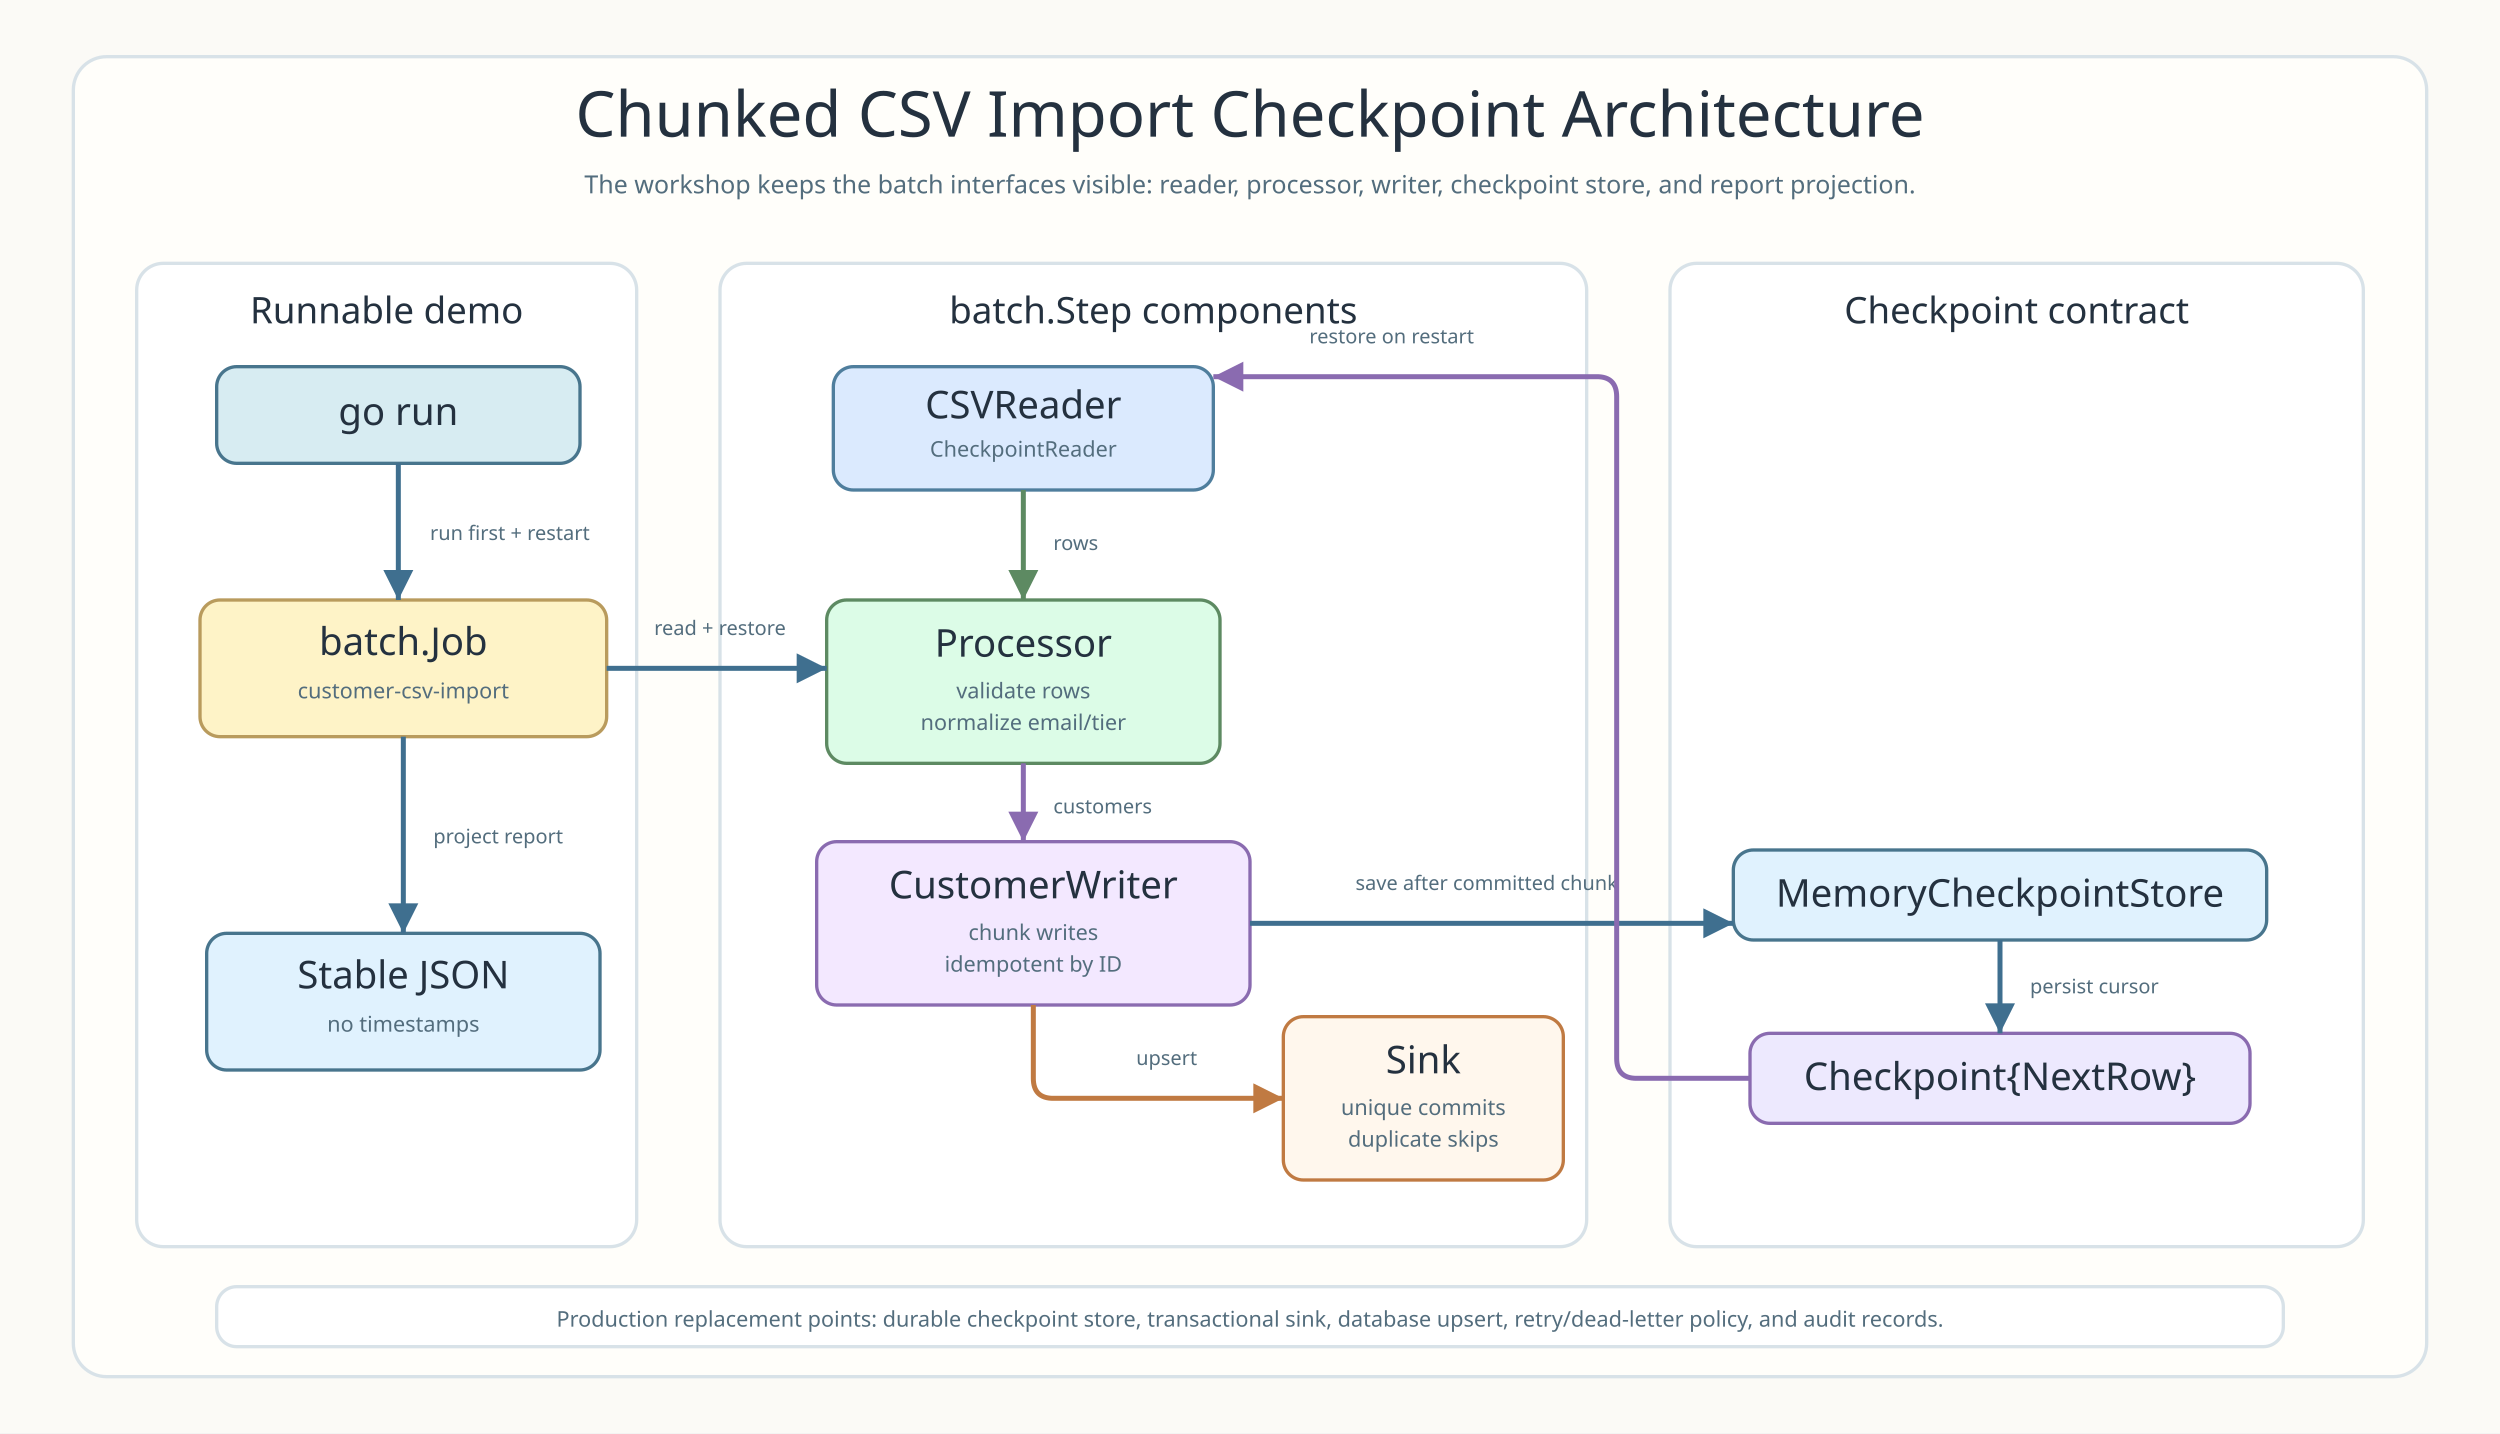
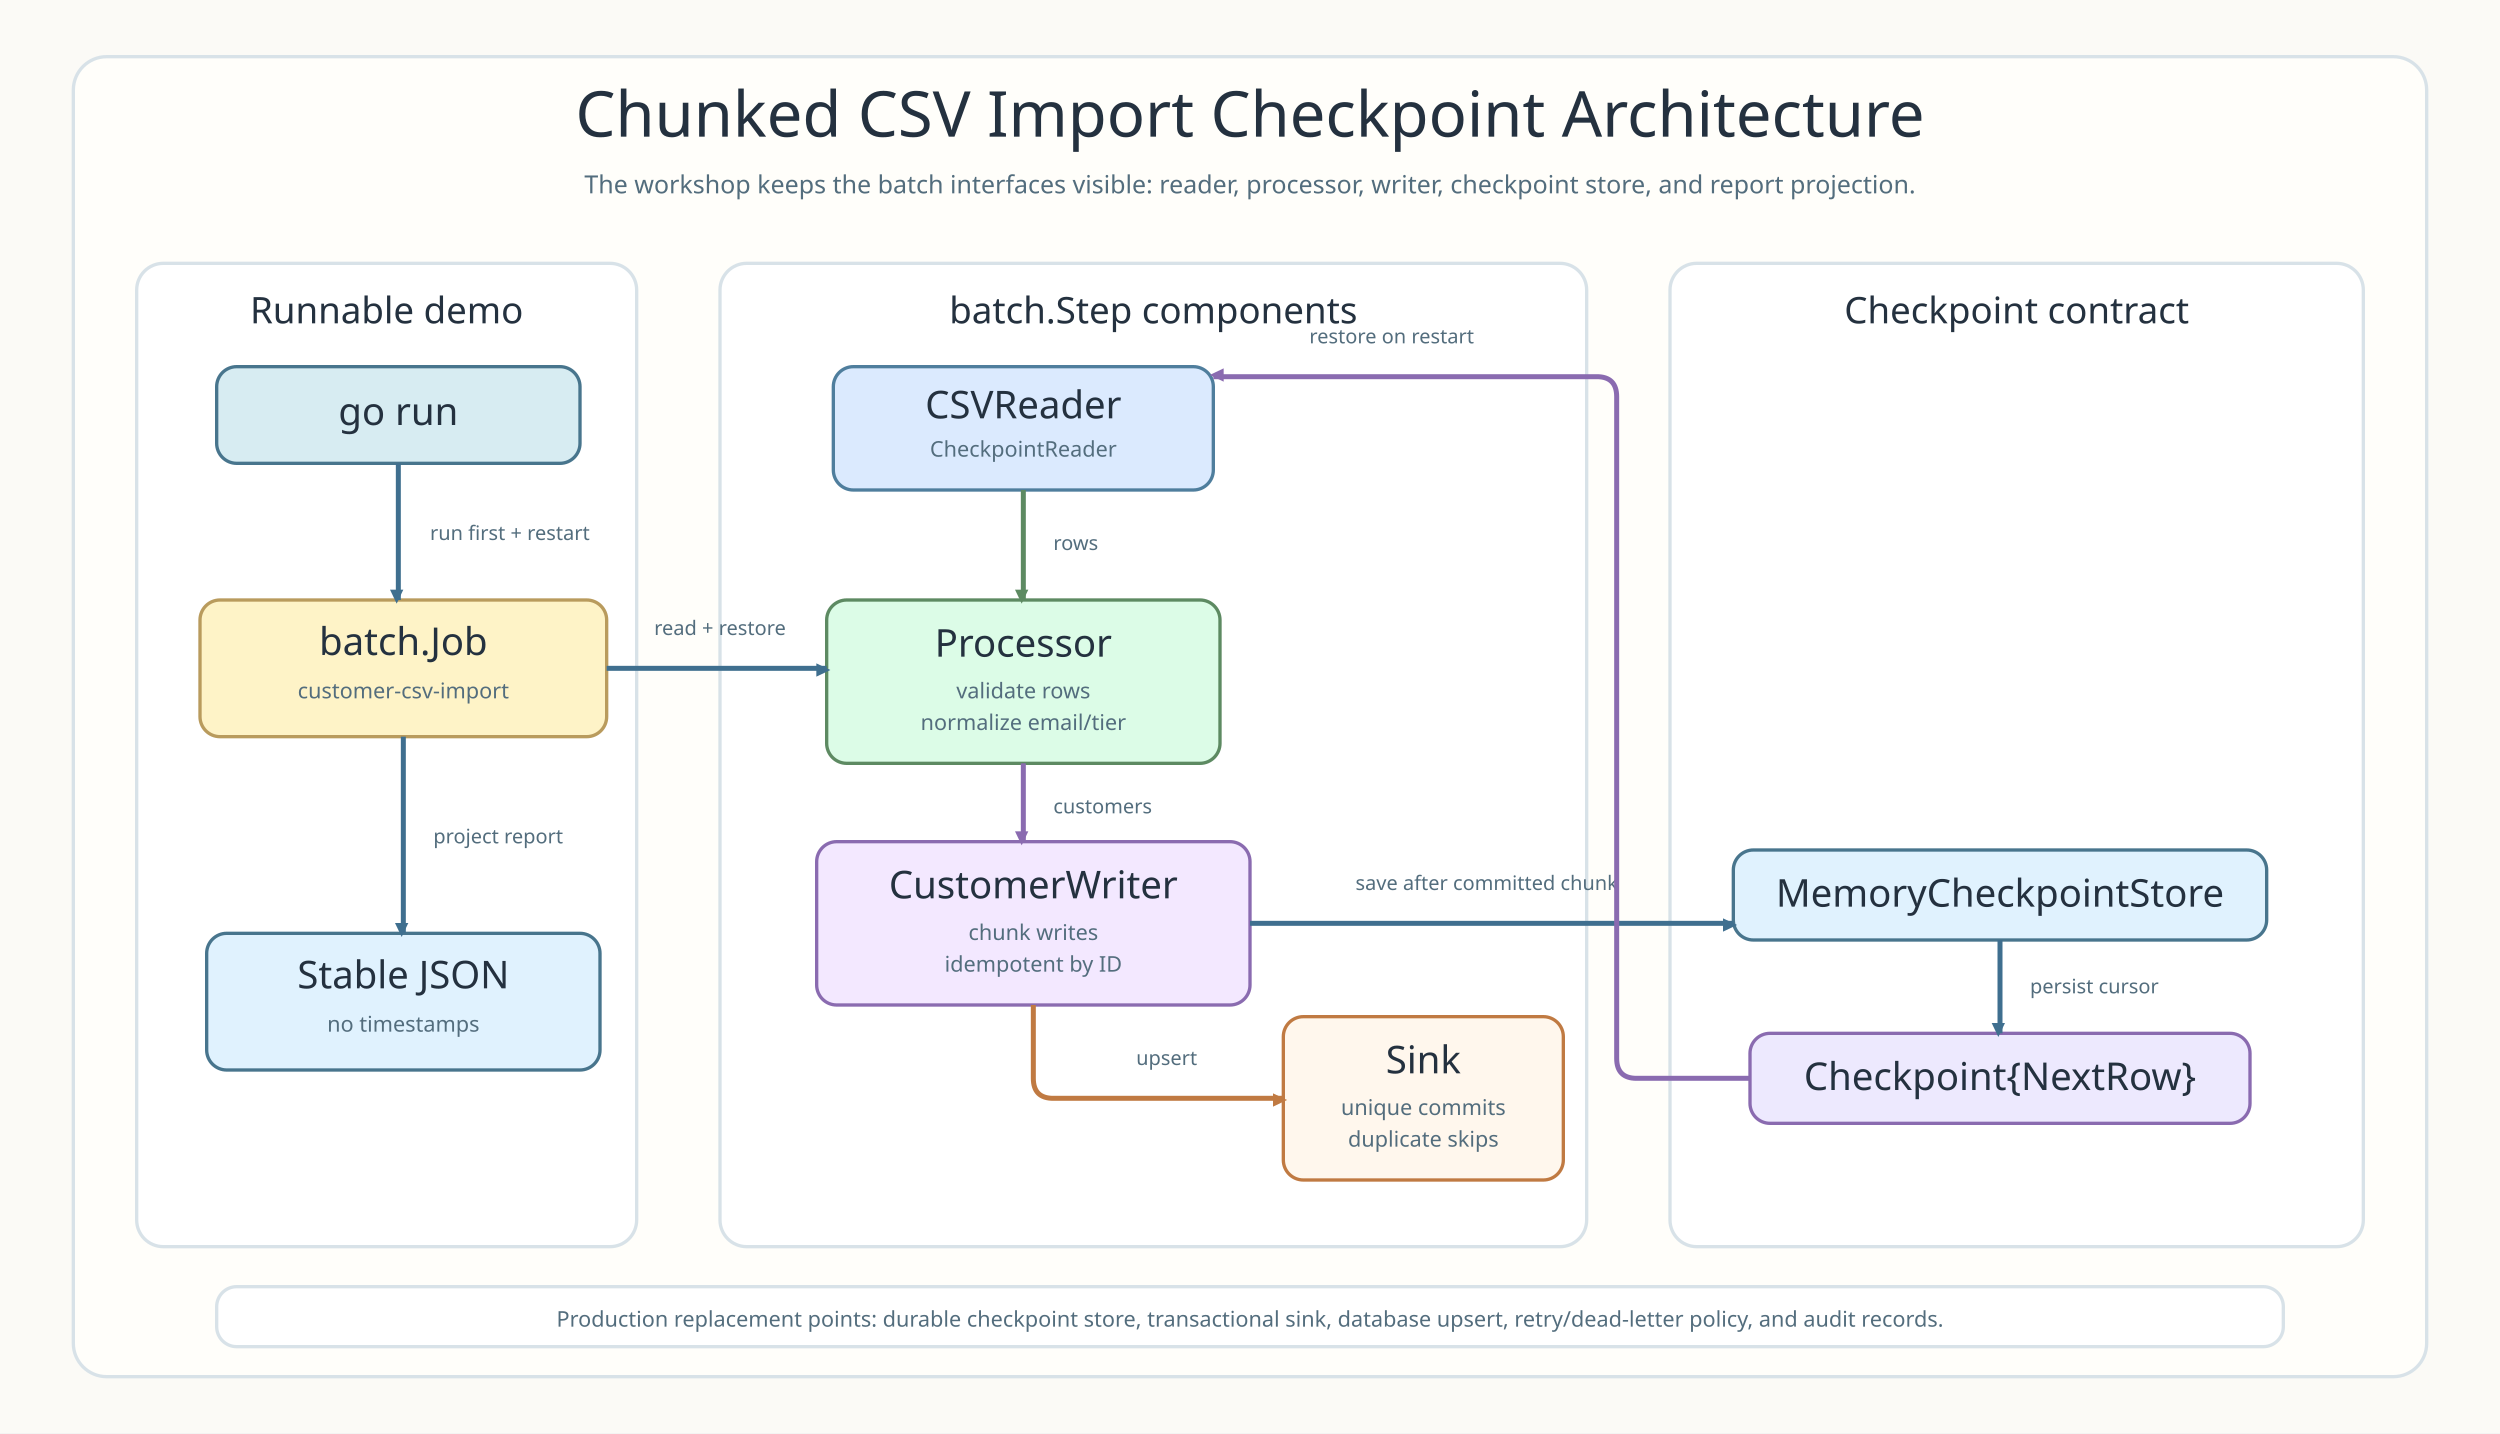
<svg xmlns="http://www.w3.org/2000/svg" width="1500" height="860" viewBox="0 0 1500 860" role="img" aria-labelledby="title desc">
  <defs>
-     <marker id="arch-blue" viewBox="0 0 8 8" markerWidth="8" markerHeight="8" refX="7" refY="4" orient="auto">
-       <polygon points="1,1 7,4 1,7" fill="#3f6f8f" />
+     <marker id="arch-blue" viewBox="0 0 10 10" markerWidth="10" markerHeight="10" refX="7" refY="4" orient="auto" markerUnits="userSpaceOnUse" data-role="secondary" data-tip-direction="positive-x">
+       <path d="M 0.8 1 L 9.2 5 L 0.8 9 Z" fill="#3f6f8f" stroke="#3f6f8f" stroke-width="0" stroke-dasharray="none" />
    </marker>
-     <marker id="arch-green" viewBox="0 0 8 8" markerWidth="8" markerHeight="8" refX="7" refY="4" orient="auto">
-       <polygon points="1,1 7,4 1,7" fill="#5d8a62" />
+     <marker id="arch-green" viewBox="0 0 10 10" markerWidth="10" markerHeight="10" refX="7" refY="4" orient="auto" markerUnits="userSpaceOnUse" data-role="secondary" data-tip-direction="positive-x">
+       <path d="M 0.8 1 L 9.2 5 L 0.8 9 Z" fill="#5d8a62" stroke="#5d8a62" stroke-width="0" stroke-dasharray="none" />
    </marker>
-     <marker id="arch-purple" viewBox="0 0 8 8" markerWidth="8" markerHeight="8" refX="7" refY="4" orient="auto">
-       <polygon points="1,1 7,4 1,7" fill="#8a6bb0" />
+     <marker id="arch-purple" viewBox="0 0 10 10" markerWidth="10" markerHeight="10" refX="7" refY="4" orient="auto" markerUnits="userSpaceOnUse" data-role="secondary" data-tip-direction="positive-x">
+       <path d="M 0.8 1 L 9.2 5 L 0.8 9 Z" fill="#8a6bb0" stroke="#8a6bb0" stroke-width="0" stroke-dasharray="none" />
    </marker>
-     <marker id="arch-amber" viewBox="0 0 8 8" markerWidth="8" markerHeight="8" refX="7" refY="4" orient="auto">
-       <polygon points="1,1 7,4 1,7" fill="#c07a42" />
+     <marker id="arch-amber" viewBox="0 0 10 10" markerWidth="10" markerHeight="10" refX="7" refY="4" orient="auto" markerUnits="userSpaceOnUse" data-role="secondary" data-tip-direction="positive-x">
+       <path d="M 0.8 1 L 9.2 5 L 0.8 9 Z" fill="#c07a42" stroke="#c07a42" stroke-width="0" stroke-dasharray="none" />
    </marker>
    <style>
      @font-face { font-family: 'Architects Daughter'; src: url('file:///Users/debop/Library/Fonts/ArchitectsDaughter-Regular.ttf') format('truetype'); }
      @font-face { font-family: 'Comic Mono'; src: url('file:///Users/debop/Library/Fonts/ComicMono.ttf') format('truetype'); }
      .title { font-family: 'Architects Daughter'; font-size: 38px; fill: #24313f; }
      .subtitle, .detail, .label, .footer { font-family: 'Comic Mono'; fill: #536d7d; }
      .subtitle { font-size: 15px; }
      .layer-label, .card-title { font-family: 'Architects Daughter'; fill: #24313f; }
      .layer-label { font-size: 22px; }
      .card-title { font-size: 23px; }
      .detail { font-size: 13px; }
      .label { font-size: 12px; }
      .footer { font-size: 13px; }
      .frame { fill: #fffefa; stroke: #d8e2e8; stroke-width: 2; rx: 20; }
      .layer { fill: #ffffff; stroke: #d8e2e8; stroke-width: 2; rx: 16; }
      .blue { fill: none; stroke: #3f6f8f; stroke-width: 3; marker-end: url(#arch-blue); }
      .green { fill: none; stroke: #5d8a62; stroke-width: 3; marker-end: url(#arch-green); }
      .purple { fill: none; stroke: #8a6bb0; stroke-width: 3; marker-end: url(#arch-purple); }
      .amber { fill: none; stroke: #c07a42; stroke-width: 3; marker-end: url(#arch-amber); }
    </style>
  </defs>
  <rect width="1500" height="860" fill="#fbfaf6" />
  <rect class="frame" x="44" y="34" width="1412" height="792" />
  <text class="title" x="750" y="82" text-anchor="middle">Chunked CSV Import Checkpoint Architecture</text>
  <text class="subtitle" x="750" y="116" text-anchor="middle">The workshop keeps the batch interfaces visible: reader, processor, writer, checkpoint store, and report projection.</text>
  <rect class="layer" x="82" y="158" width="300" height="590" />
  <text class="layer-label" x="232" y="194" text-anchor="middle">Runnable demo</text>
  <rect class="layer" x="432" y="158" width="520" height="590" />
  <text class="layer-label" x="692" y="194" text-anchor="middle">batch.Step components</text>
  <rect class="layer" x="1002" y="158" width="416" height="590" />
  <text class="layer-label" x="1210" y="194" text-anchor="middle">Checkpoint contract</text>
  <g transform="translate(130 220)">
    <rect width="218" height="58" rx="12" fill="#d7ecf2" stroke="#48758d" stroke-width="2" />
    <text class="card-title" x="109" y="35" text-anchor="middle">go run</text>
  </g>
  <g transform="translate(120 360)">
    <rect width="244" height="82" rx="12" fill="#fef3c7" stroke="#b99b5d" stroke-width="2" />
    <text class="card-title" x="122" y="33" text-anchor="middle">batch.Job</text>
    <text class="detail" x="122" y="59" text-anchor="middle">customer-csv-import</text>
  </g>
  <g transform="translate(124 560)">
    <rect width="236" height="82" rx="12" fill="#e0f2fe" stroke="#48758d" stroke-width="2" />
    <text class="card-title" x="118" y="33" text-anchor="middle">Stable JSON</text>
    <text class="detail" x="118" y="59" text-anchor="middle">no timestamps</text>
  </g>
  <g transform="translate(500 220)">
    <rect width="228" height="74" rx="12" fill="#dbeafe" stroke="#4f7e9d" stroke-width="2" />
    <text class="card-title" x="114" y="31" text-anchor="middle">CSVReader</text>
    <text class="detail" x="114" y="54" text-anchor="middle">CheckpointReader</text>
  </g>
  <g transform="translate(496 360)">
    <rect width="236" height="98" rx="12" fill="#dcfce7" stroke="#5d8a62" stroke-width="2" />
    <text class="card-title" x="118" y="34" text-anchor="middle">Processor</text>
    <text class="detail" x="118" y="59" text-anchor="middle">validate rows</text>
    <text class="detail" x="118" y="78" text-anchor="middle">normalize email/tier</text>
  </g>
  <g transform="translate(490 505)">
    <rect width="260" height="98" rx="12" fill="#f3e8ff" stroke="#8a6bb0" stroke-width="2" />
    <text class="card-title" x="130" y="34" text-anchor="middle">CustomerWriter</text>
    <text class="detail" x="130" y="59" text-anchor="middle">chunk writes</text>
    <text class="detail" x="130" y="78" text-anchor="middle">idempotent by ID</text>
  </g>
  <g transform="translate(770 610)">
    <rect width="168" height="98" rx="12" fill="#fff7ed" stroke="#c07a42" stroke-width="2" />
    <text class="card-title" x="84" y="34" text-anchor="middle">Sink</text>
    <text class="detail" x="84" y="59" text-anchor="middle">unique commits</text>
    <text class="detail" x="84" y="78" text-anchor="middle">duplicate skips</text>
  </g>
  <g transform="translate(1040 510)">
    <rect width="320" height="54" rx="12" fill="#e0f2fe" stroke="#48758d" stroke-width="2" />
    <text class="card-title" x="160" y="34" text-anchor="middle">MemoryCheckpointStore</text>
  </g>
  <g transform="translate(1050 620)">
    <rect width="300" height="54" rx="12" fill="#ede9fe" stroke="#8a6bb0" stroke-width="2" />
    <text class="card-title" x="150" y="34" text-anchor="middle">Checkpoint{NextRow}</text>
  </g>
  <rect x="130" y="772" width="1240" height="36" rx="12" fill="#ffffff" stroke="#d8e2e8" stroke-width="2" />
  <text class="footer" x="750" y="796" text-anchor="middle">Production replacement points: durable checkpoint store, transactional sink, database upsert, retry/dead-letter policy, and audit records.</text>
  <path class="blue" d="M 239 278 V 360" />
  <text class="label" x="258" y="324" text-anchor="start">run first + restart</text>
  <path class="blue" d="M 364 401 H 496" />
  <text class="label" x="432" y="381" text-anchor="middle">read + restore</text>
  <path class="blue" d="M 242 442 V 560" />
  <text class="label" x="260" y="506" text-anchor="start">project report</text>
  <path class="green" d="M 614 294 V 360" />
  <text class="label" x="632" y="330" text-anchor="start">rows</text>
  <path class="purple" d="M 614 458 V 505" />
  <text class="label" x="632" y="488" text-anchor="start">customers</text>
  <path class="amber" d="M 620 603 V 647 Q 620 659 632 659 H 770" />
  <text class="label" x="700" y="639" text-anchor="middle">upsert</text>
  <path class="blue" d="M 750 554 H 1040" />
  <text class="label" x="892" y="534" text-anchor="middle">save after committed chunk</text>
  <path class="blue" d="M 1200 564 V 620" />
  <text class="label" x="1218" y="596" text-anchor="start">persist cursor</text>
  <path class="purple" d="M 1050 647 H 982 Q 970 647 970 635 V 238 Q 970 226 958 226 H 728" />
  <text class="label" x="835" y="206" text-anchor="middle">restore on restart</text>
</svg>
